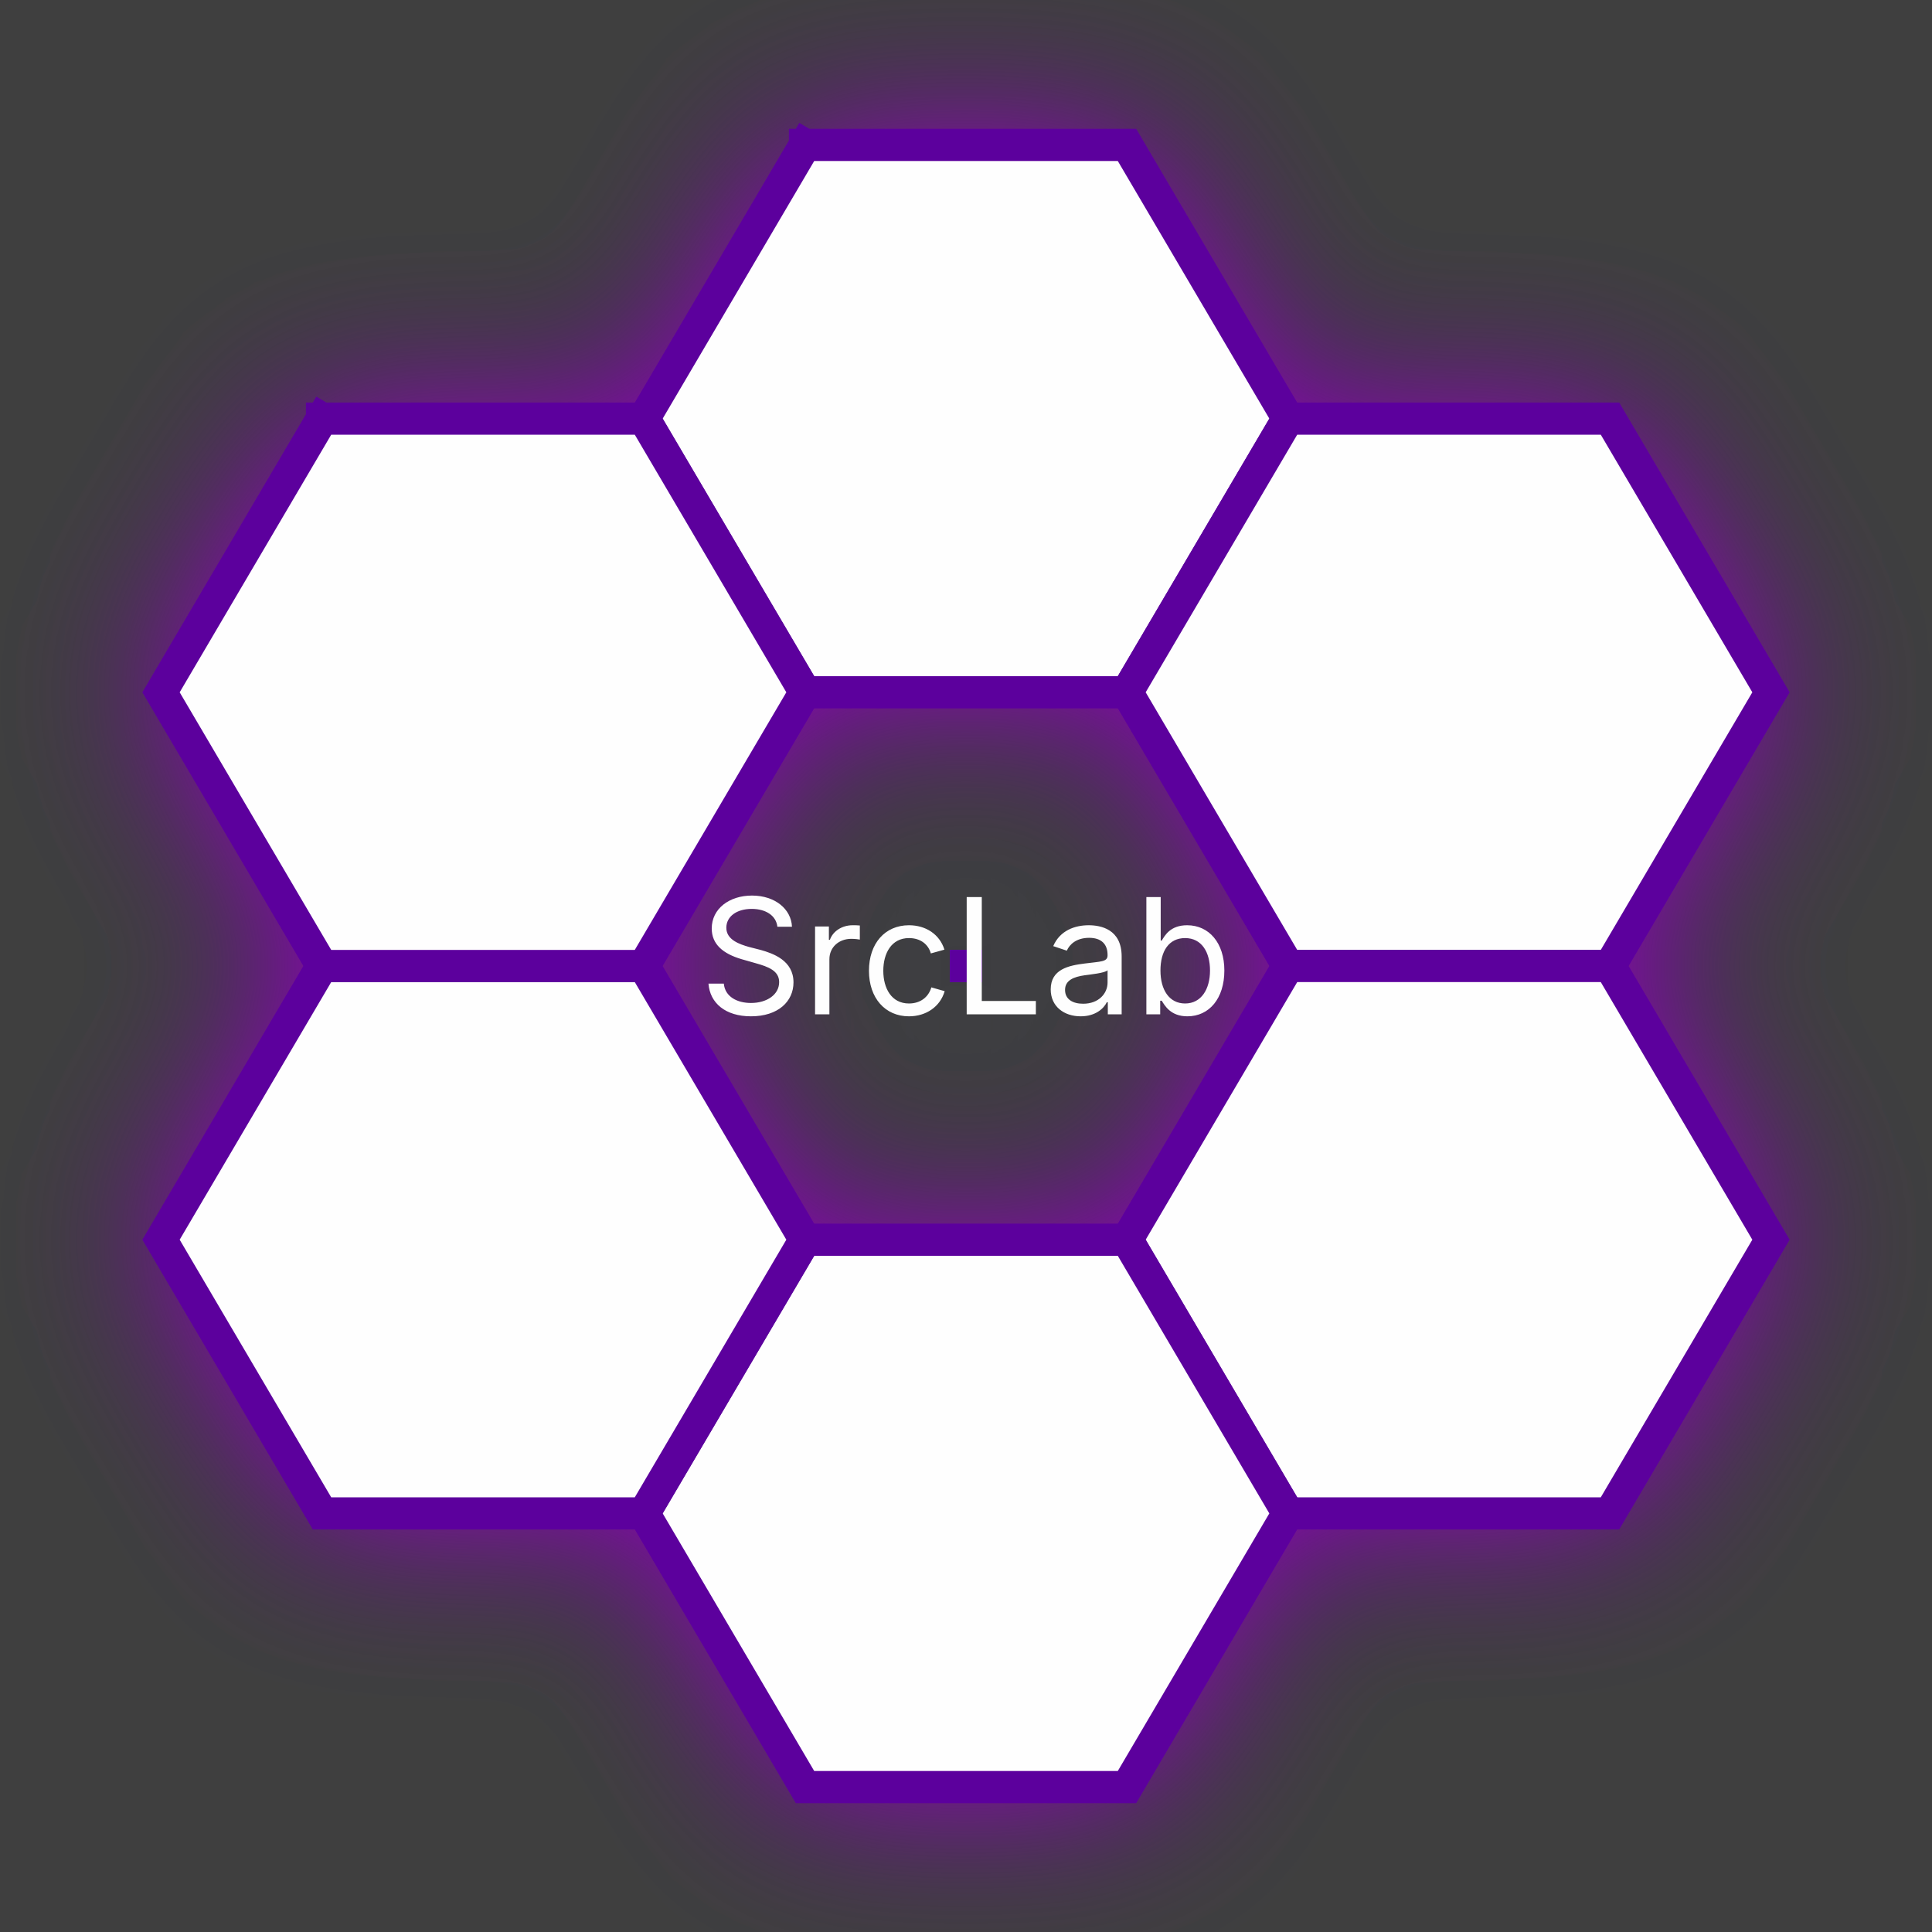
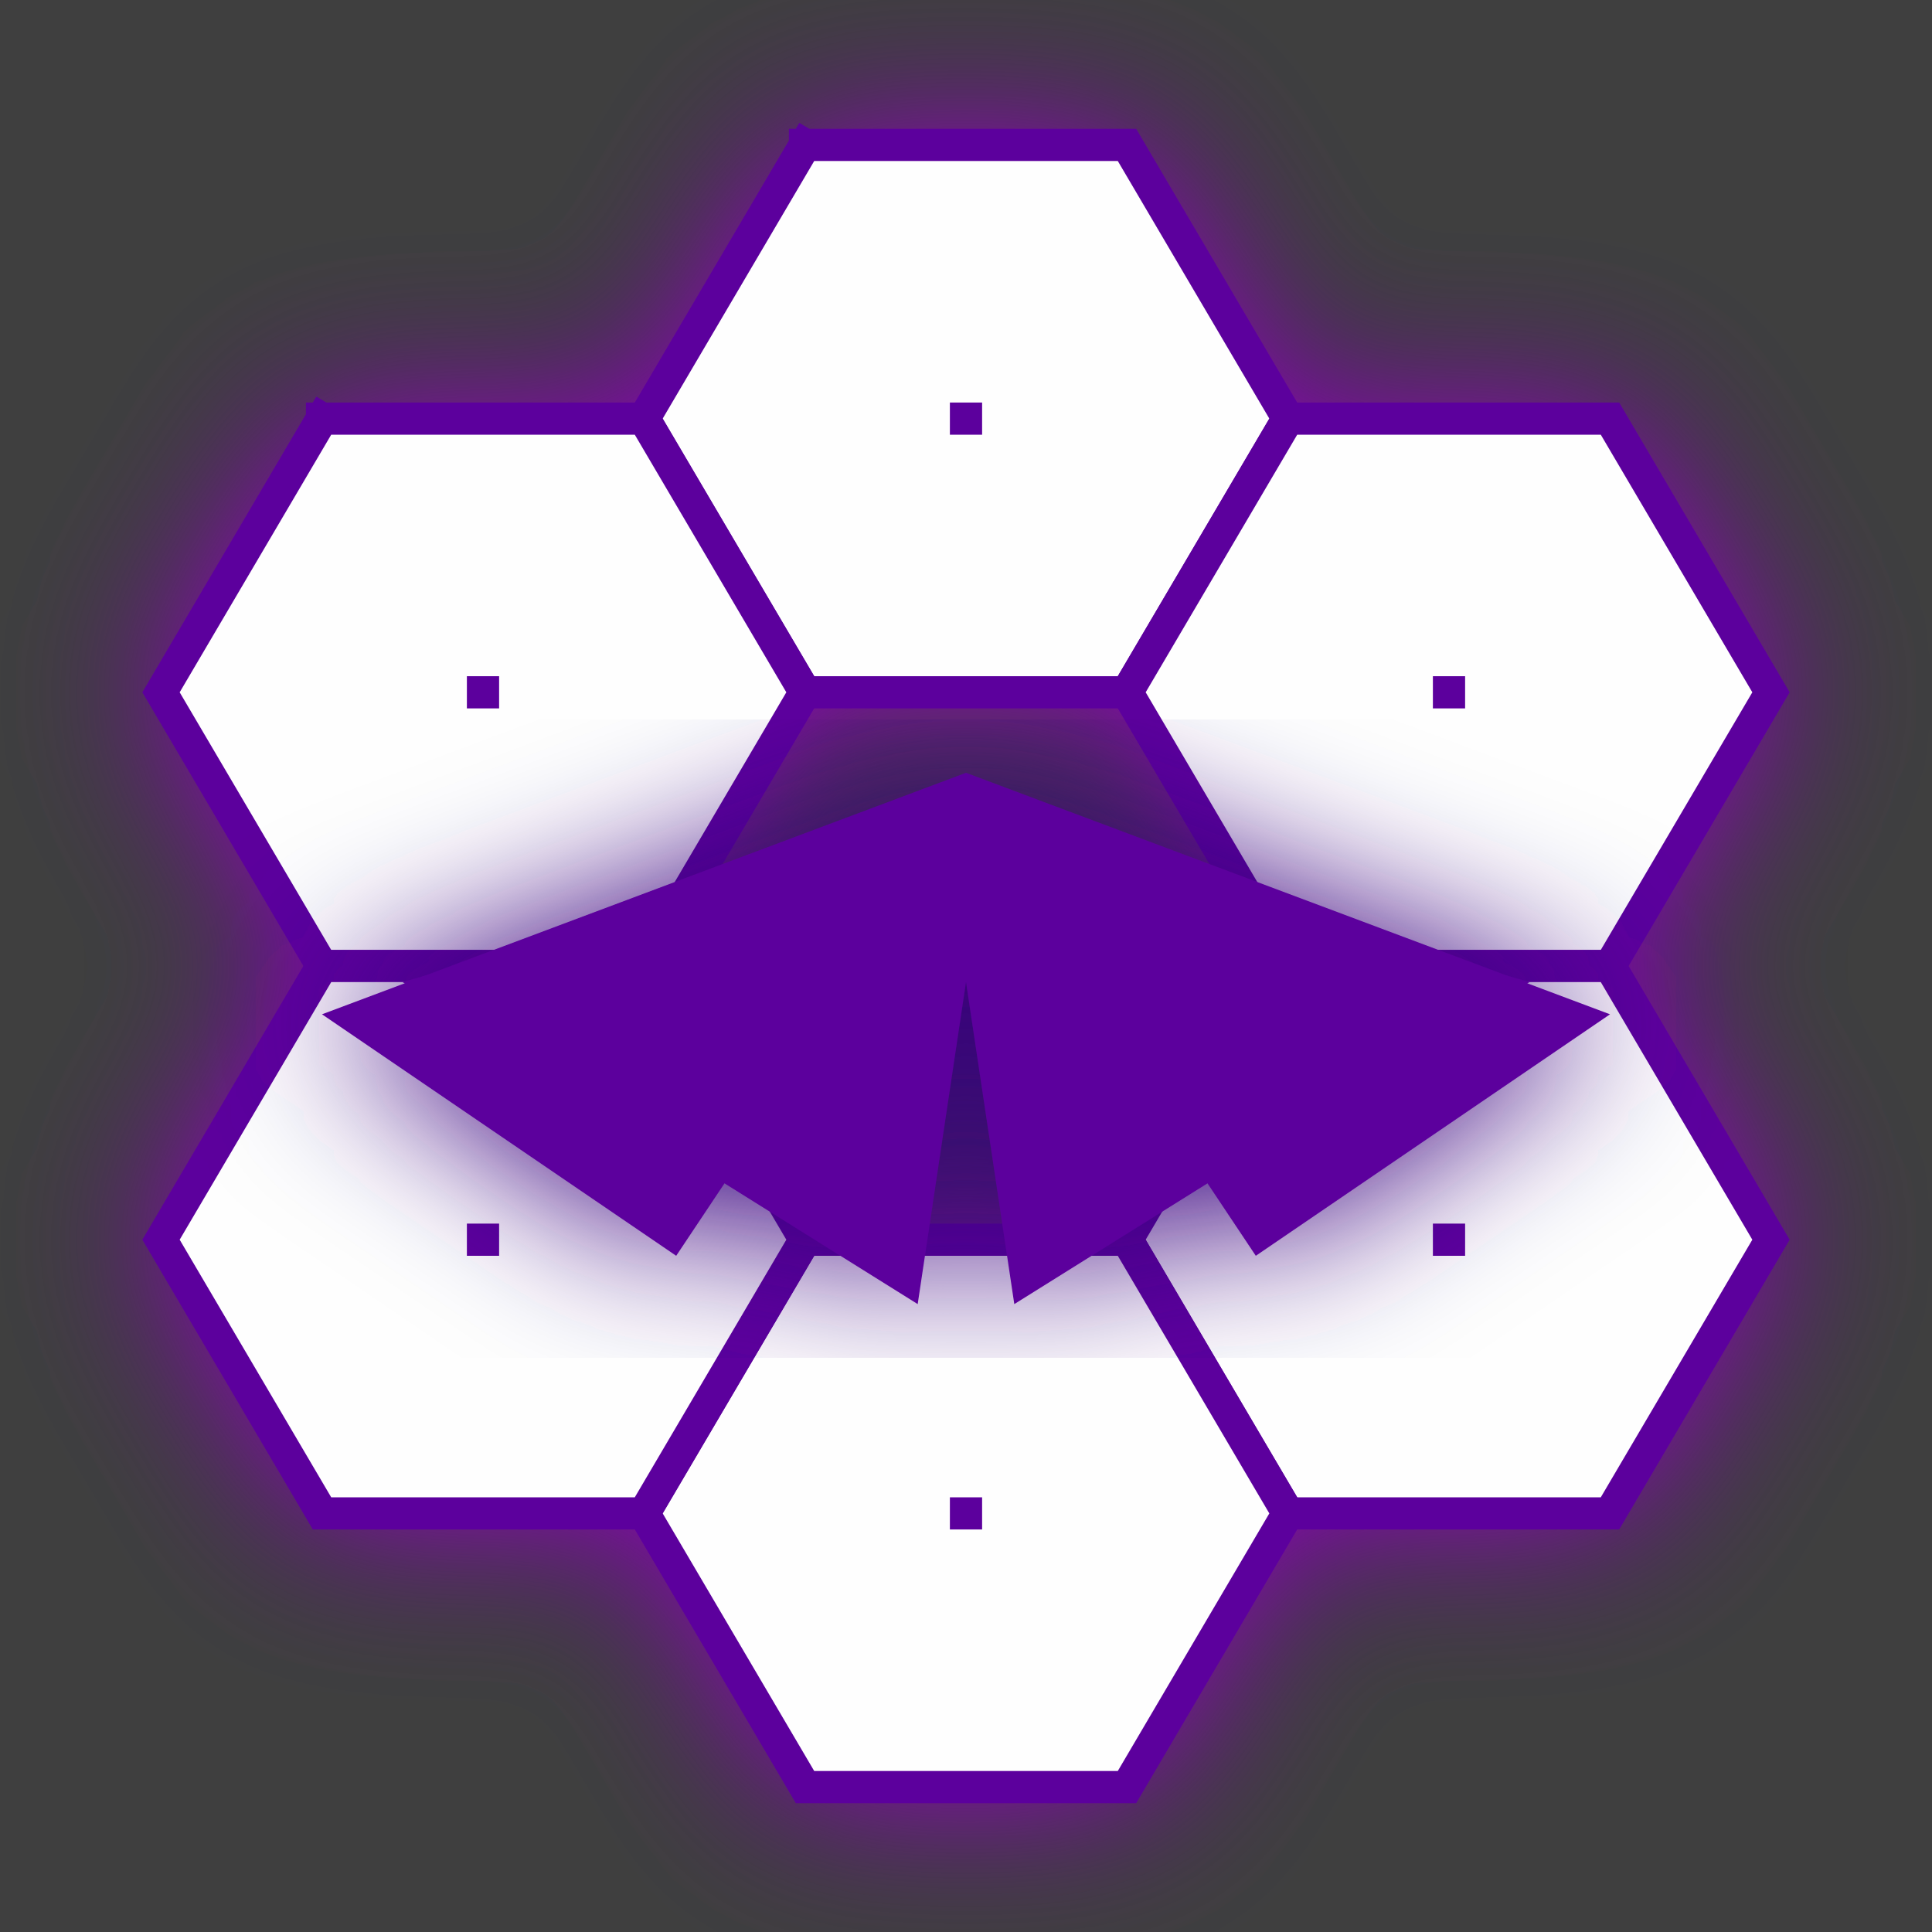
<svg xmlns="http://www.w3.org/2000/svg" width="120" height="120" viewBox="0 0 120 120">
  <g id="group-back">
    <rect id="back-global" x="0" y="0" width="100%" height="100%" fill="#3f3f3f" stroke="none" />
  </g>
  <g id="group-hive" stroke-linecap="square" stroke-miterlimit="100" stroke="#5C009D" stroke-width="2" fill="#fefefe" filter="url(#filter-light)">
-     <path id="hive-top" d="M60,60 m-10,-51 l20,0 l10,17 l-10,17 l-20,0 l-10,-17 l10,-17" />
-     <path id="hive-right-top" d="M60,60 m20,-34 l20,0 l10,17 l-10,17 l-20,0 l-10,-17 l10,-17" />
-     <path id="hive-right-bottom" d="M60,60 m20,0 l20,0 l10,17 l-10,17 l-20,0 l-10,-17 l10,-17" />
-     <path id="hive-bottom" d="M60,60 m-10,17 l20,0 l10,17 l-10,17 l-20,0 l-10,-17 l10,-17" />
-     <path id="hive-left-bottom" d="M60,60 m-40,0 l20,0 l10,17 l-10,17 l-20,0 l-10,-17 l10,-17" />
-     <path id="hive-left-top" d="M60,60 m-40,-34 l20,0 l10,17 l-10,17 l-20,0 l-10,-17 l10,-17" />
+     <path id="hive-t" d="M60,60 m-10,-17 l20,0 l10,17 l-10,17 l-20,0 l-10,-17 l10,-17" transform="translate(0,-34)" />
+     <path id="hive-rt" d="M60,60 m-10,-17 l20,0 l10,17 l-10,17 l-20,0 l-10,-17 l10,-17" transform="translate(30,-17)" />
+     <path id="hive-rb" d="M60,60 m-10,-17 l20,0 l10,17 l-10,17 l-20,0 l-10,-17 l10,-17" transform="translate(30,17)" />
+     <path id="hive-b" d="M60,60 m-10,-17 l20,0 l10,17 l-10,17 l-20,0 l-10,-17 l10,-17" transform="translate(0,34)" />
+     <path id="hive-lt" d="M60,60 m-10,-17 l20,0 l10,17 l-10,17 l-20,0 l-10,-17 l10,-17" transform="translate(-30,-17)" />
+     <path id="hive-lb" d="M60,60 m-10,-17 l20,0 l10,17 l-10,17 l-20,0 l-10,-17 l10,-17" transform="translate(-30,17)" />
  </g>
-   <g id="group-title">
-     <text id="title-srclab" x="60" y="63" text-anchor="middle" font-family="Inter,Arial,sans-serif" font-size="10" fill="#fefefe">
-       SrcLab
-     </text>
+   <g id="group-moth" stroke-linecap="square" stroke-miterlimit="100" stroke="none" stroke-width="0" fill="#5C009D" filter="url(#filter-light)">
+     <path id="moth-wing-rb" d="M60,60 m0,-9 l35,10 l-32,20 l-3,-20 z" />
+     <path id="moth-wing-lb" d="M60,60 m0,-9 l-35,10 l32,20 l3,-20 z" />
+     <path id="moth-wing-rt" d="M60,60 m0,-12 l40,15 l-22,15 l-18,-27 z" />
+     <path id="moth-wing-lt" d="M60,60 m0,-12 l-40,15 l22,15 l18,-27 z" />
  </g>
  <defs>
    <filter id="filter-light">
      <feColorMatrix result="colorOut" in="SourceGraphic" values="0.361 0 0 0 0                              0 0 0 0 0                              0 0 0.616 0 0                              0 0 0 1 0" />
      <feGaussianBlur result="blurOut" in="colorOut" stdDeviation="5" />
      <feBlend in="SourceGraphic" in2="blurOut" mode="normal" />
    </filter>
  </defs>
</svg>
